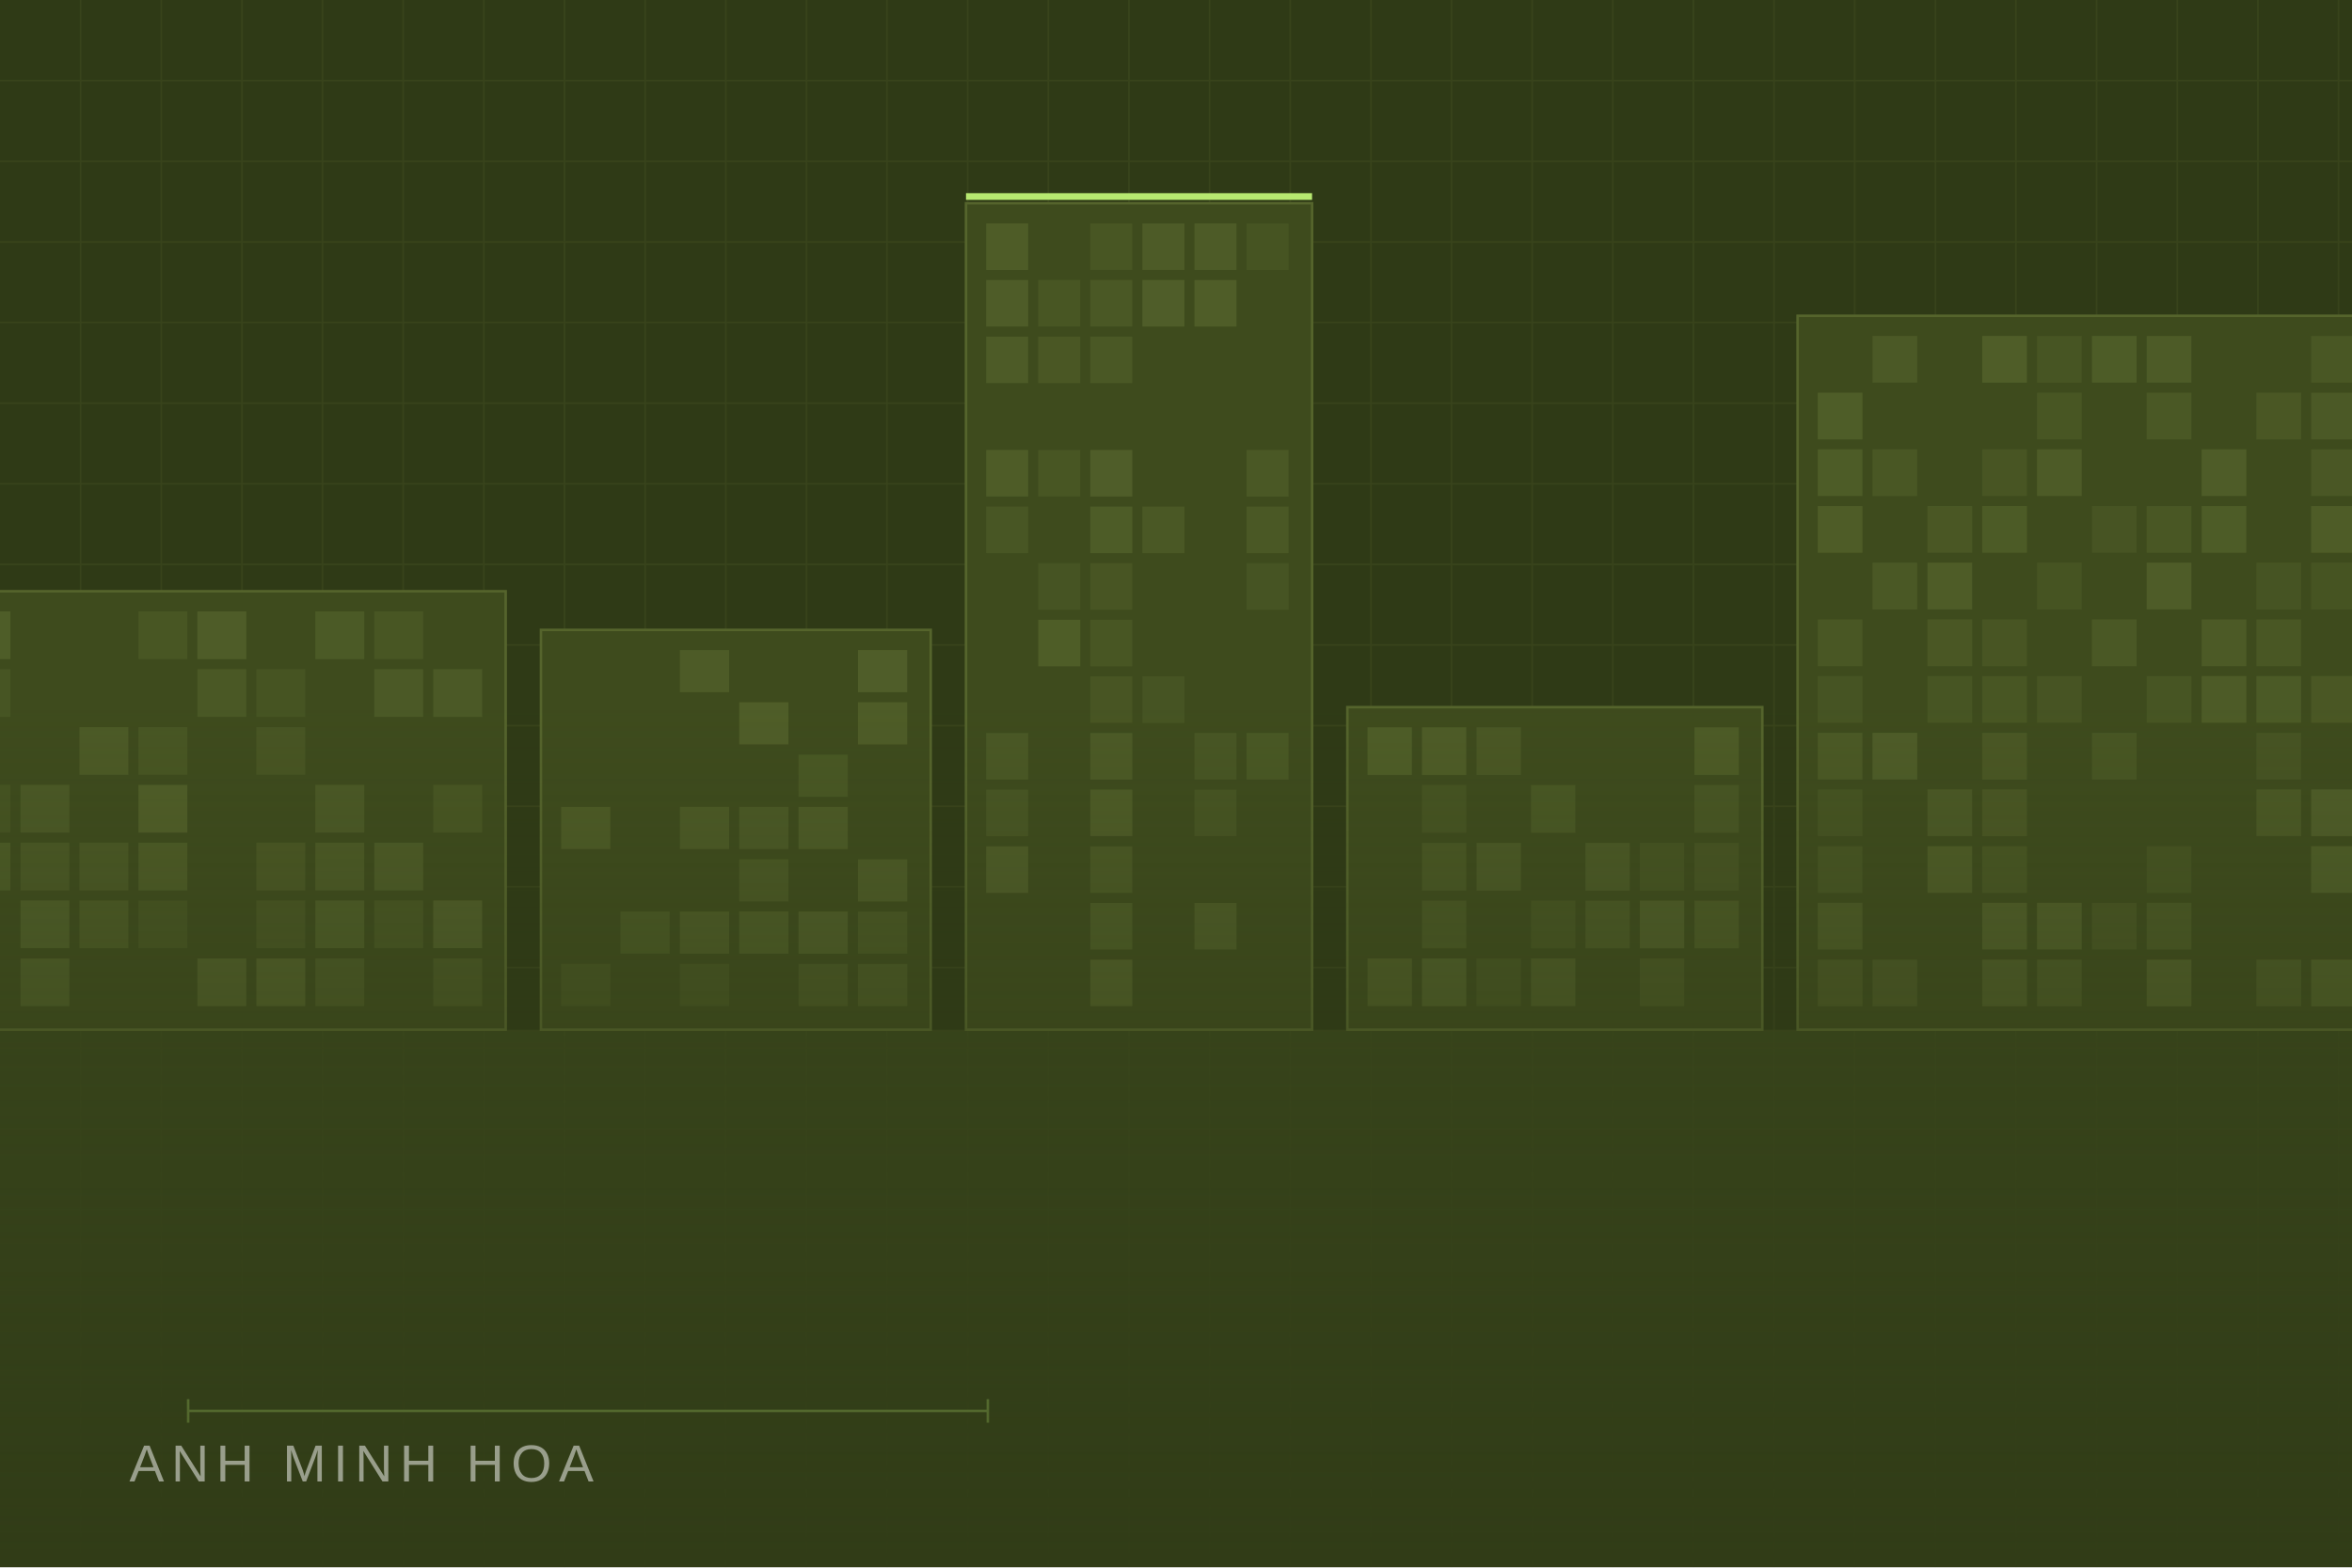
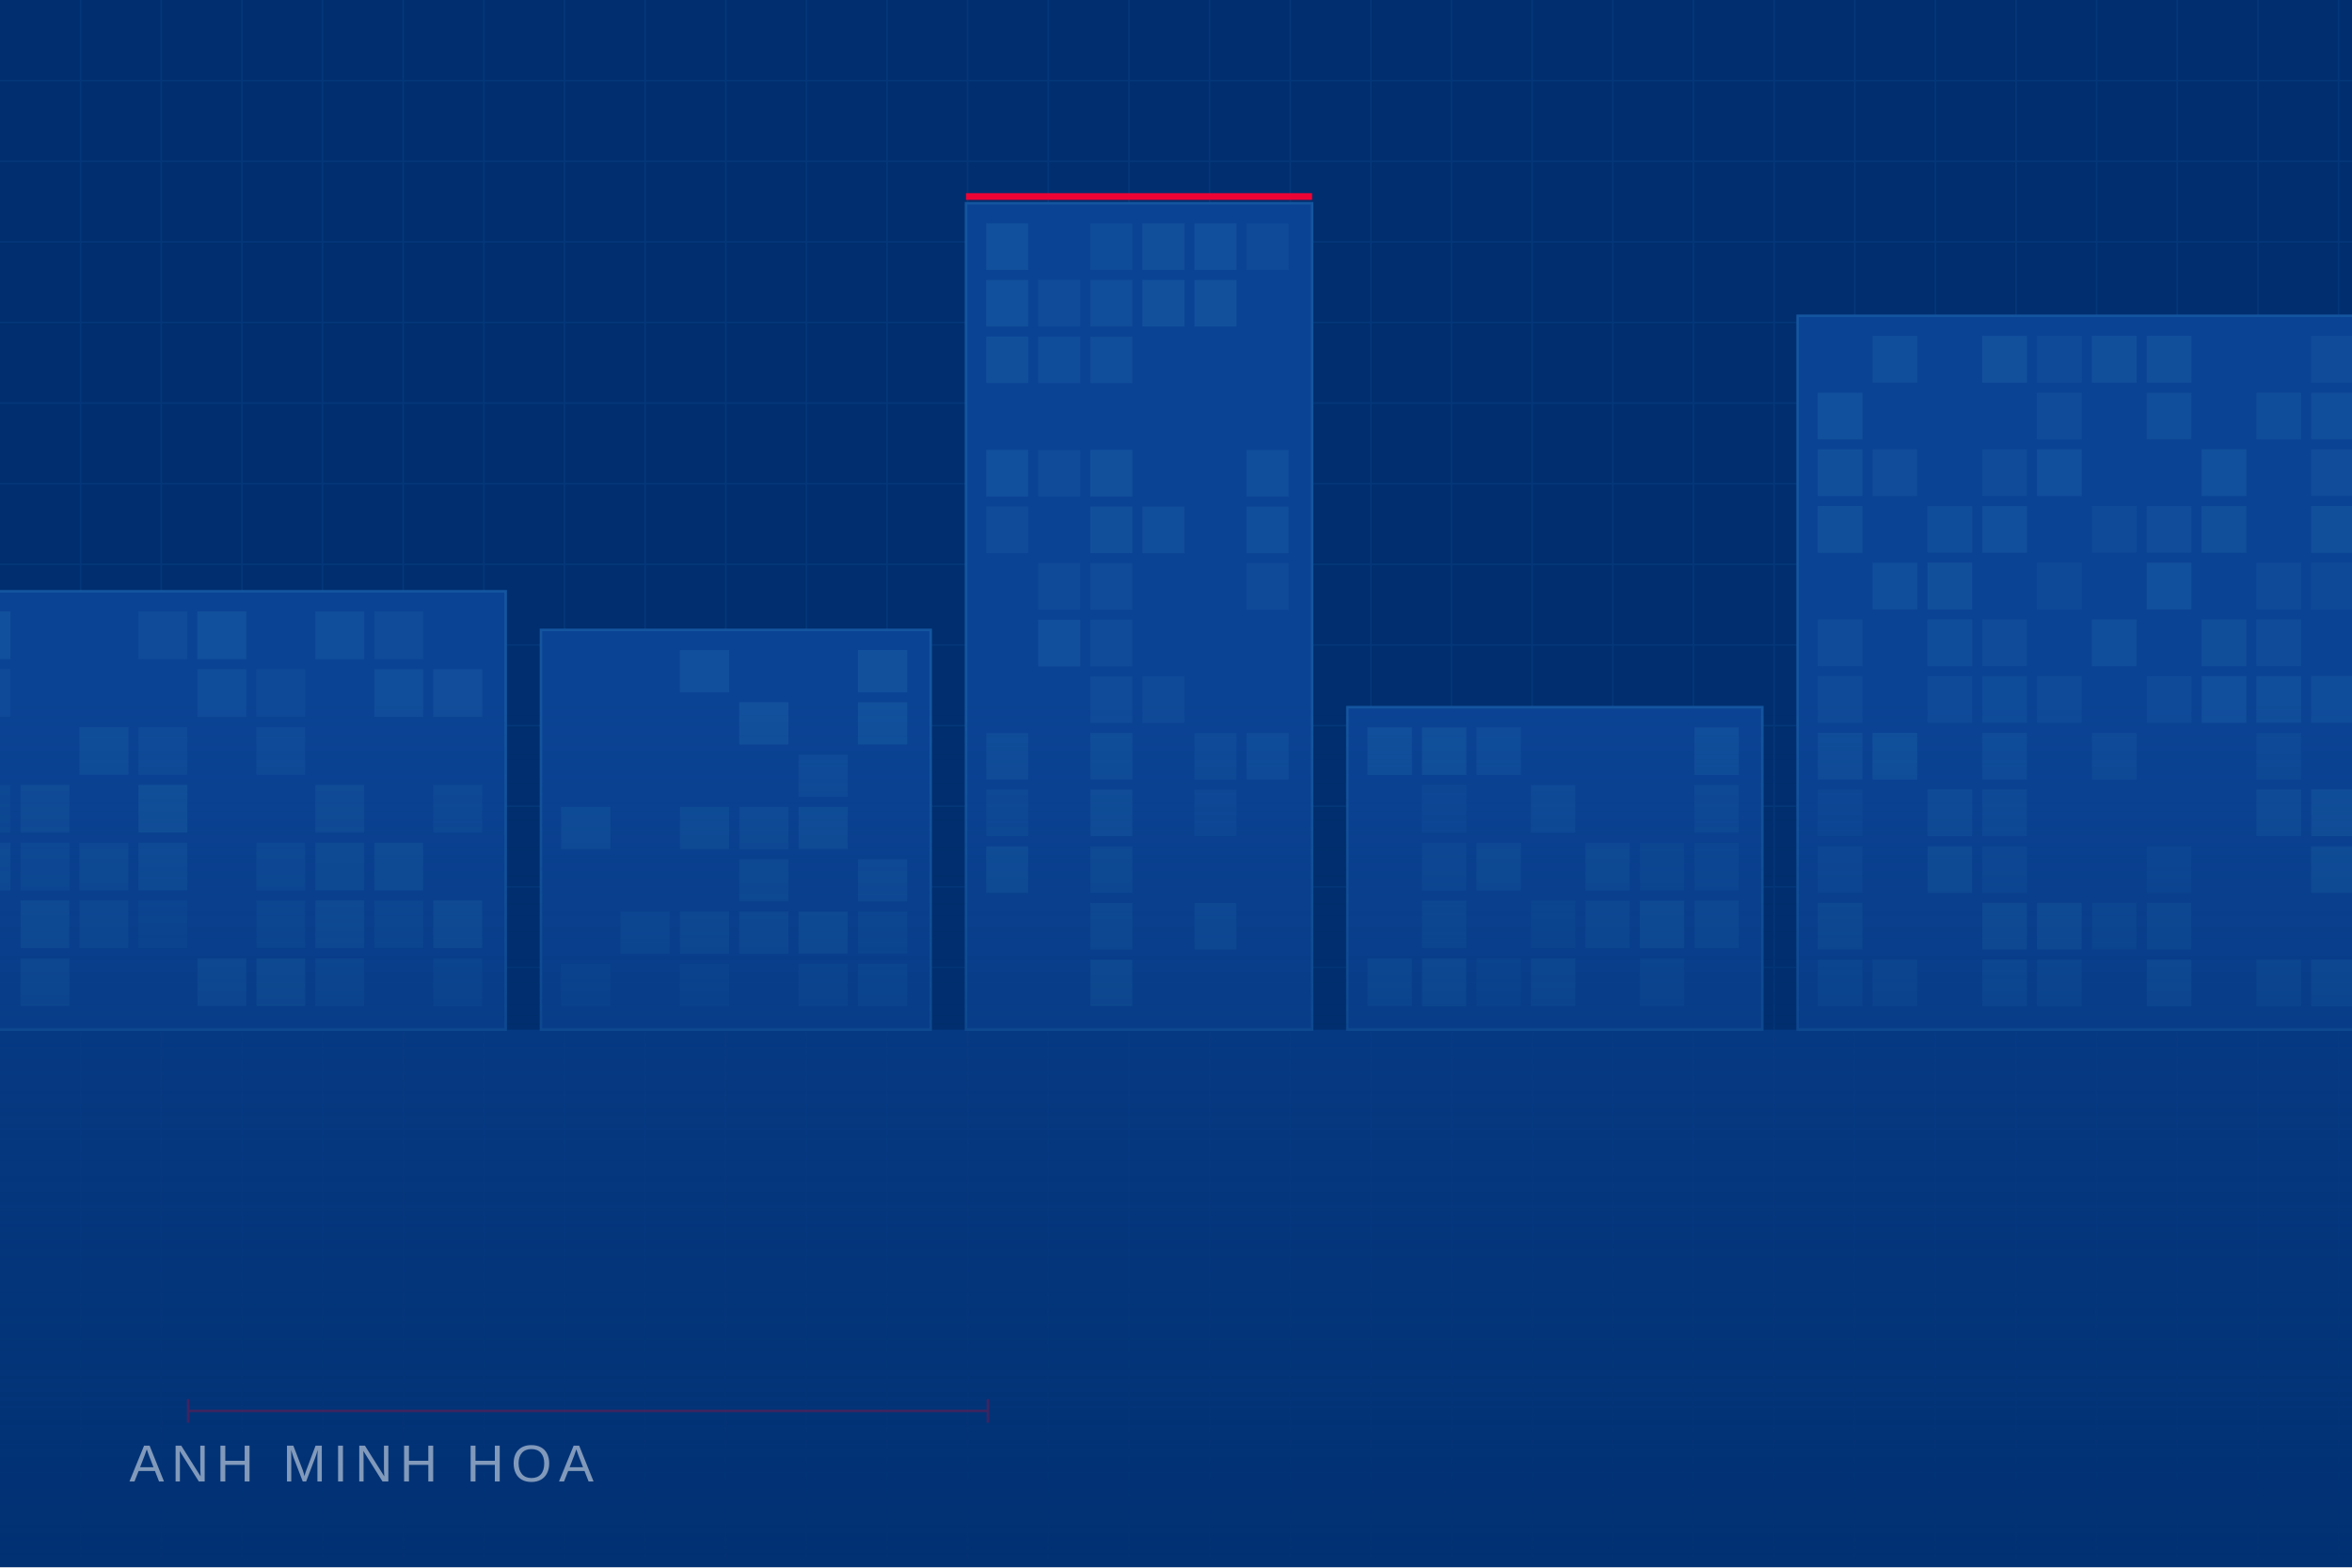
<svg xmlns="http://www.w3.org/2000/svg" viewBox="0 0 1400 933" width="1400" height="933" role="img" aria-label="Ảnh minh họa công trình">
-   <rect width="1400" height="933" fill="#2f3a16" />
-   <g stroke="#55642c" stroke-width="1" opacity="0.22">
+   <rect width="1400" height="933" fill="#002e6e" />
+   <g stroke="#14559f" stroke-width="1" opacity="0.22">
    <line x1="48" y1="0" x2="48" y2="933" />
    <line x1="96" y1="0" x2="96" y2="933" />
    <line x1="144" y1="0" x2="144" y2="933" />
    <line x1="192" y1="0" x2="192" y2="933" />
    <line x1="240" y1="0" x2="240" y2="933" />
    <line x1="288" y1="0" x2="288" y2="933" />
    <line x1="336" y1="0" x2="336" y2="933" />
    <line x1="384" y1="0" x2="384" y2="933" />
    <line x1="432" y1="0" x2="432" y2="933" />
    <line x1="480" y1="0" x2="480" y2="933" />
    <line x1="528" y1="0" x2="528" y2="933" />
    <line x1="576" y1="0" x2="576" y2="933" />
    <line x1="624" y1="0" x2="624" y2="933" />
    <line x1="672" y1="0" x2="672" y2="933" />
    <line x1="720" y1="0" x2="720" y2="933" />
    <line x1="768" y1="0" x2="768" y2="933" />
    <line x1="816" y1="0" x2="816" y2="933" />
    <line x1="864" y1="0" x2="864" y2="933" />
    <line x1="912" y1="0" x2="912" y2="933" />
    <line x1="960" y1="0" x2="960" y2="933" />
    <line x1="1008" y1="0" x2="1008" y2="933" />
    <line x1="1056" y1="0" x2="1056" y2="933" />
    <line x1="1104" y1="0" x2="1104" y2="933" />
    <line x1="1152" y1="0" x2="1152" y2="933" />
    <line x1="1200" y1="0" x2="1200" y2="933" />
    <line x1="1248" y1="0" x2="1248" y2="933" />
    <line x1="1296" y1="0" x2="1296" y2="933" />
    <line x1="1344" y1="0" x2="1344" y2="933" />
    <line x1="1392" y1="0" x2="1392" y2="933" />
    <line x1="0" y1="48" x2="1400" y2="48" />
    <line x1="0" y1="96" x2="1400" y2="96" />
    <line x1="0" y1="144" x2="1400" y2="144" />
    <line x1="0" y1="192" x2="1400" y2="192" />
    <line x1="0" y1="240" x2="1400" y2="240" />
    <line x1="0" y1="288" x2="1400" y2="288" />
    <line x1="0" y1="336" x2="1400" y2="336" />
    <line x1="0" y1="384" x2="1400" y2="384" />
    <line x1="0" y1="432" x2="1400" y2="432" />
    <line x1="0" y1="480" x2="1400" y2="480" />
    <line x1="0" y1="528" x2="1400" y2="528" />
    <line x1="0" y1="576" x2="1400" y2="576" />
    <line x1="0" y1="624" x2="1400" y2="624" />
    <line x1="0" y1="672" x2="1400" y2="672" />
    <line x1="0" y1="720" x2="1400" y2="720" />
    <line x1="0" y1="768" x2="1400" y2="768" />
    <line x1="0" y1="816" x2="1400" y2="816" />
    <line x1="0" y1="864" x2="1400" y2="864" />
    <line x1="0" y1="912" x2="1400" y2="912" />
  </g>
-   <rect x="0" y="613" width="1400" height="320" fill="#3e4b1d" opacity="0.75" />
-   <rect x="-70" y="352" width="371" height="261" fill="#3e4b1d" stroke="#55642c" stroke-width="1.5" />
-   <rect x="-58.0" y="398.4" width="29.1" height="28.4" fill="#55642c" opacity="0.61" />
-   <rect x="-58.0" y="432.9" width="29.1" height="28.4" fill="#55642c" opacity="0.74" />
-   <rect x="-58.0" y="501.7" width="29.1" height="28.4" fill="#55642c" opacity="0.61" />
-   <rect x="-58.0" y="536.1" width="29.1" height="28.4" fill="#55642c" opacity="0.51" />
-   <rect x="-58.0" y="570.6" width="29.1" height="28.4" fill="#55642c" opacity="0.64" />
-   <rect x="-22.9" y="364.0" width="29.1" height="28.4" fill="#55642c" opacity="0.72" />
-   <rect x="-22.9" y="398.4" width="29.1" height="28.4" fill="#55642c" opacity="0.39" />
-   <rect x="-22.9" y="467.3" width="29.1" height="28.4" fill="#55642c" opacity="0.35" />
-   <rect x="-22.9" y="501.7" width="29.1" height="28.4" fill="#55642c" opacity="0.64" />
-   <rect x="12.2" y="467.3" width="29.1" height="28.4" fill="#55642c" opacity="0.58" />
-   <rect x="12.2" y="501.7" width="29.1" height="28.4" fill="#55642c" opacity="0.52" />
-   <rect x="12.2" y="536.1" width="29.1" height="28.4" fill="#55642c" opacity="0.72" />
-   <rect x="12.2" y="570.6" width="29.1" height="28.4" fill="#55642c" opacity="0.66" />
-   <rect x="47.3" y="432.9" width="29.1" height="28.4" fill="#55642c" opacity="0.61" />
-   <rect x="47.3" y="501.7" width="29.1" height="28.4" fill="#55642c" opacity="0.54" />
-   <rect x="47.3" y="536.1" width="29.1" height="28.4" fill="#55642c" opacity="0.55" />
-   <rect x="82.4" y="364.0" width="29.1" height="28.4" fill="#55642c" opacity="0.43" />
-   <rect x="82.4" y="432.9" width="29.1" height="28.4" fill="#55642c" opacity="0.44" />
-   <rect x="82.4" y="467.3" width="29.1" height="28.4" fill="#55642c" opacity="0.75" />
-   <rect x="82.4" y="501.7" width="29.1" height="28.4" fill="#55642c" opacity="0.62" />
-   <rect x="82.4" y="536.1" width="29.1" height="28.4" fill="#55642c" opacity="0.37" />
-   <rect x="117.5" y="364.0" width="29.1" height="28.4" fill="#55642c" opacity="0.70" />
-   <rect x="117.5" y="398.4" width="29.1" height="28.4" fill="#55642c" opacity="0.52" />
-   <rect x="117.5" y="570.6" width="29.1" height="28.4" fill="#55642c" opacity="0.73" />
-   <rect x="152.6" y="398.4" width="29.1" height="28.4" fill="#55642c" opacity="0.37" />
-   <rect x="152.6" y="432.9" width="29.1" height="28.4" fill="#55642c" opacity="0.41" />
-   <rect x="152.6" y="501.7" width="29.1" height="28.4" fill="#55642c" opacity="0.50" />
-   <rect x="152.6" y="536.1" width="29.1" height="28.4" fill="#55642c" opacity="0.41" />
-   <rect x="152.6" y="570.6" width="29.1" height="28.4" fill="#55642c" opacity="0.75" />
-   <rect x="187.7" y="364.0" width="29.1" height="28.4" fill="#55642c" opacity="0.59" />
-   <rect x="187.7" y="467.3" width="29.1" height="28.4" fill="#55642c" opacity="0.58" />
-   <rect x="187.7" y="501.7" width="29.1" height="28.4" fill="#55642c" opacity="0.61" />
-   <rect x="187.7" y="536.1" width="29.1" height="28.4" fill="#55642c" opacity="0.66" />
-   <rect x="187.7" y="570.6" width="29.1" height="28.4" fill="#55642c" opacity="0.53" />
-   <rect x="222.8" y="364.0" width="29.1" height="28.4" fill="#55642c" opacity="0.43" />
-   <rect x="222.8" y="398.4" width="29.1" height="28.4" fill="#55642c" opacity="0.56" />
-   <rect x="222.8" y="501.7" width="29.1" height="28.4" fill="#55642c" opacity="0.63" />
-   <rect x="222.8" y="536.1" width="29.1" height="28.4" fill="#55642c" opacity="0.44" />
-   <rect x="257.9" y="398.4" width="29.1" height="28.4" fill="#55642c" opacity="0.58" />
-   <rect x="257.9" y="467.3" width="29.1" height="28.4" fill="#55642c" opacity="0.43" />
-   <rect x="257.9" y="536.1" width="29.1" height="28.4" fill="#55642c" opacity="0.74" />
-   <rect x="257.9" y="570.6" width="29.1" height="28.4" fill="#55642c" opacity="0.47" />
-   <rect x="322" y="375" width="232" height="238" fill="#3e4b1d" stroke="#55642c" stroke-width="1.5" />
-   <rect x="334.0" y="480.4" width="29.3" height="25.1" fill="#55642c" opacity="0.62" />
-   <rect x="334.0" y="573.9" width="29.3" height="25.1" fill="#55642c" opacity="0.37" />
-   <rect x="369.3" y="542.7" width="29.3" height="25.1" fill="#55642c" opacity="0.51" />
-   <rect x="404.7" y="387.0" width="29.3" height="25.1" fill="#55642c" opacity="0.65" />
-   <rect x="404.7" y="480.4" width="29.3" height="25.1" fill="#55642c" opacity="0.60" />
-   <rect x="404.7" y="542.7" width="29.3" height="25.1" fill="#55642c" opacity="0.61" />
-   <rect x="404.7" y="573.9" width="29.3" height="25.1" fill="#55642c" opacity="0.37" />
-   <rect x="440.0" y="418.1" width="29.3" height="25.1" fill="#55642c" opacity="0.73" />
-   <rect x="440.0" y="480.4" width="29.3" height="25.1" fill="#55642c" opacity="0.56" />
-   <rect x="440.0" y="511.6" width="29.3" height="25.1" fill="#55642c" opacity="0.53" />
-   <rect x="440.0" y="542.7" width="29.3" height="25.1" fill="#55642c" opacity="0.64" />
-   <rect x="475.3" y="449.3" width="29.3" height="25.1" fill="#55642c" opacity="0.51" />
-   <rect x="475.3" y="480.4" width="29.3" height="25.1" fill="#55642c" opacity="0.63" />
-   <rect x="475.3" y="542.7" width="29.3" height="25.1" fill="#55642c" opacity="0.70" />
-   <rect x="475.3" y="573.9" width="29.3" height="25.1" fill="#55642c" opacity="0.46" />
-   <rect x="510.7" y="387.0" width="29.3" height="25.1" fill="#55642c" opacity="0.74" />
-   <rect x="510.7" y="418.1" width="29.3" height="25.1" fill="#55642c" opacity="0.69" />
-   <rect x="510.7" y="511.6" width="29.3" height="25.1" fill="#55642c" opacity="0.65" />
-   <rect x="510.7" y="542.7" width="29.3" height="25.1" fill="#55642c" opacity="0.46" />
-   <rect x="510.7" y="573.9" width="29.3" height="25.1" fill="#55642c" opacity="0.52" />
-   <rect x="575" y="121" width="206" height="492" fill="#3e4b1d" stroke="#55642c" stroke-width="1.5" />
-   <rect x="587.0" y="133.0" width="25.0" height="27.7" fill="#55642c" opacity="0.69" />
-   <rect x="587.0" y="166.7" width="25.0" height="27.7" fill="#55642c" opacity="0.70" />
-   <rect x="587.0" y="200.4" width="25.0" height="27.7" fill="#55642c" opacity="0.63" />
-   <rect x="587.0" y="267.9" width="25.0" height="27.7" fill="#55642c" opacity="0.69" />
-   <rect x="587.0" y="301.6" width="25.0" height="27.7" fill="#55642c" opacity="0.45" />
-   <rect x="587.0" y="436.4" width="25.0" height="27.7" fill="#55642c" opacity="0.53" />
-   <rect x="587.0" y="470.1" width="25.0" height="27.7" fill="#55642c" opacity="0.45" />
-   <rect x="587.0" y="503.9" width="25.0" height="27.7" fill="#55642c" opacity="0.70" />
-   <rect x="618.0" y="166.7" width="25.0" height="27.7" fill="#55642c" opacity="0.43" />
-   <rect x="618.0" y="200.4" width="25.0" height="27.7" fill="#55642c" opacity="0.50" />
-   <rect x="618.0" y="267.9" width="25.0" height="27.7" fill="#55642c" opacity="0.43" />
-   <rect x="618.0" y="335.3" width="25.0" height="27.7" fill="#55642c" opacity="0.38" />
-   <rect x="618.0" y="369.0" width="25.0" height="27.7" fill="#55642c" opacity="0.71" />
-   <rect x="649.0" y="133.0" width="25.0" height="27.7" fill="#55642c" opacity="0.42" />
-   <rect x="649.0" y="166.7" width="25.0" height="27.7" fill="#55642c" opacity="0.53" />
-   <rect x="649.0" y="200.4" width="25.0" height="27.7" fill="#55642c" opacity="0.53" />
-   <rect x="649.0" y="267.9" width="25.0" height="27.7" fill="#55642c" opacity="0.74" />
-   <rect x="649.0" y="301.6" width="25.0" height="27.7" fill="#55642c" opacity="0.66" />
-   <rect x="649.0" y="335.3" width="25.0" height="27.7" fill="#55642c" opacity="0.41" />
-   <rect x="649.0" y="369.0" width="25.0" height="27.7" fill="#55642c" opacity="0.43" />
-   <rect x="649.0" y="402.7" width="25.0" height="27.7" fill="#55642c" opacity="0.41" />
-   <rect x="649.0" y="436.4" width="25.0" height="27.7" fill="#55642c" opacity="0.61" />
-   <rect x="649.0" y="470.1" width="25.0" height="27.7" fill="#55642c" opacity="0.68" />
-   <rect x="649.0" y="503.9" width="25.0" height="27.7" fill="#55642c" opacity="0.55" />
-   <rect x="649.0" y="537.6" width="25.0" height="27.7" fill="#55642c" opacity="0.64" />
-   <rect x="649.0" y="571.3" width="25.0" height="27.7" fill="#55642c" opacity="0.75" />
-   <rect x="680.0" y="133.0" width="25.0" height="27.7" fill="#55642c" opacity="0.63" />
-   <rect x="680.0" y="166.7" width="25.0" height="27.7" fill="#55642c" opacity="0.74" />
-   <rect x="680.0" y="301.6" width="25.0" height="27.7" fill="#55642c" opacity="0.54" />
-   <rect x="680.0" y="402.7" width="25.0" height="27.7" fill="#55642c" opacity="0.38" />
-   <rect x="711.0" y="133.0" width="25.0" height="27.7" fill="#55642c" opacity="0.65" />
-   <rect x="711.0" y="166.7" width="25.0" height="27.7" fill="#55642c" opacity="0.73" />
-   <rect x="711.0" y="436.4" width="25.0" height="27.7" fill="#55642c" opacity="0.45" />
-   <rect x="711.0" y="470.1" width="25.0" height="27.7" fill="#55642c" opacity="0.39" />
-   <rect x="711.0" y="537.6" width="25.0" height="27.7" fill="#55642c" opacity="0.65" />
-   <rect x="742.0" y="133.0" width="25.0" height="27.7" fill="#55642c" opacity="0.35" />
-   <rect x="742.0" y="267.9" width="25.0" height="27.7" fill="#55642c" opacity="0.53" />
-   <rect x="742.0" y="301.6" width="25.0" height="27.7" fill="#55642c" opacity="0.54" />
-   <rect x="742.0" y="335.3" width="25.0" height="27.7" fill="#55642c" opacity="0.38" />
-   <rect x="742.0" y="436.4" width="25.0" height="27.7" fill="#55642c" opacity="0.51" />
-   <rect x="575" y="115" width="206" height="4" fill="#b7e870" />
-   <rect x="802" y="421" width="247" height="192" fill="#3e4b1d" stroke="#55642c" stroke-width="1.5" />
-   <rect x="814.0" y="433.0" width="26.4" height="28.4" fill="#55642c" opacity="0.71" />
-   <rect x="814.0" y="570.6" width="26.4" height="28.4" fill="#55642c" opacity="0.62" />
-   <rect x="846.4" y="433.0" width="26.4" height="28.4" fill="#55642c" opacity="0.69" />
-   <rect x="846.4" y="467.4" width="26.4" height="28.4" fill="#55642c" opacity="0.37" />
-   <rect x="846.4" y="501.8" width="26.4" height="28.4" fill="#55642c" opacity="0.46" />
-   <rect x="846.4" y="536.2" width="26.4" height="28.4" fill="#55642c" opacity="0.48" />
-   <rect x="846.4" y="570.6" width="26.4" height="28.4" fill="#55642c" opacity="0.72" />
-   <rect x="878.9" y="433.0" width="26.4" height="28.4" fill="#55642c" opacity="0.50" />
-   <rect x="878.9" y="501.8" width="26.4" height="28.4" fill="#55642c" opacity="0.56" />
-   <rect x="878.9" y="570.6" width="26.4" height="28.4" fill="#55642c" opacity="0.37" />
-   <rect x="911.3" y="467.4" width="26.4" height="28.4" fill="#55642c" opacity="0.51" />
-   <rect x="911.3" y="536.2" width="26.4" height="28.4" fill="#55642c" opacity="0.35" />
-   <rect x="911.3" y="570.6" width="26.4" height="28.4" fill="#55642c" opacity="0.61" />
-   <rect x="943.7" y="501.8" width="26.4" height="28.4" fill="#55642c" opacity="0.56" />
-   <rect x="943.7" y="536.2" width="26.4" height="28.4" fill="#55642c" opacity="0.53" />
-   <rect x="976.1" y="501.8" width="26.4" height="28.4" fill="#55642c" opacity="0.35" />
-   <rect x="976.1" y="536.2" width="26.4" height="28.4" fill="#55642c" opacity="0.70" />
-   <rect x="976.1" y="570.6" width="26.4" height="28.4" fill="#55642c" opacity="0.44" />
-   <rect x="1008.6" y="433.0" width="26.4" height="28.4" fill="#55642c" opacity="0.62" />
-   <rect x="1008.6" y="467.4" width="26.4" height="28.4" fill="#55642c" opacity="0.45" />
-   <rect x="1008.6" y="501.8" width="26.4" height="28.4" fill="#55642c" opacity="0.36" />
-   <rect x="1008.6" y="536.2" width="26.4" height="28.4" fill="#55642c" opacity="0.55" />
-   <rect x="1070" y="188" width="379" height="425" fill="#3e4b1d" stroke="#55642c" stroke-width="1.5" />
-   <rect x="1082.0" y="233.8" width="26.6" height="27.8" fill="#55642c" opacity="0.72" />
-   <rect x="1082.0" y="267.5" width="26.6" height="27.8" fill="#55642c" opacity="0.66" />
-   <rect x="1082.0" y="301.3" width="26.6" height="27.8" fill="#55642c" opacity="0.68" />
-   <rect x="1082.0" y="368.8" width="26.6" height="27.8" fill="#55642c" opacity="0.46" />
-   <rect x="1082.0" y="402.5" width="26.6" height="27.8" fill="#55642c" opacity="0.38" />
-   <rect x="1082.0" y="436.3" width="26.6" height="27.8" fill="#55642c" opacity="0.55" />
-   <rect x="1082.0" y="470.0" width="26.6" height="27.8" fill="#55642c" opacity="0.37" />
-   <rect x="1082.0" y="503.8" width="26.6" height="27.8" fill="#55642c" opacity="0.39" />
-   <rect x="1082.0" y="537.5" width="26.6" height="27.8" fill="#55642c" opacity="0.61" />
-   <rect x="1082.0" y="571.3" width="26.6" height="27.8" fill="#55642c" opacity="0.50" />
-   <rect x="1114.6" y="200.0" width="26.6" height="27.8" fill="#55642c" opacity="0.57" />
-   <rect x="1114.6" y="267.5" width="26.6" height="27.8" fill="#55642c" opacity="0.48" />
-   <rect x="1114.6" y="335.0" width="26.6" height="27.8" fill="#55642c" opacity="0.53" />
-   <rect x="1114.6" y="436.3" width="26.6" height="27.8" fill="#55642c" opacity="0.70" />
-   <rect x="1114.6" y="571.3" width="26.6" height="27.8" fill="#55642c" opacity="0.49" />
-   <rect x="1147.3" y="301.3" width="26.6" height="27.8" fill="#55642c" opacity="0.50" />
-   <rect x="1147.3" y="335.0" width="26.6" height="27.8" fill="#55642c" opacity="0.68" />
-   <rect x="1147.3" y="368.8" width="26.6" height="27.8" fill="#55642c" opacity="0.50" />
-   <rect x="1147.3" y="402.5" width="26.6" height="27.8" fill="#55642c" opacity="0.39" />
-   <rect x="1147.3" y="470.0" width="26.6" height="27.8" fill="#55642c" opacity="0.57" />
-   <rect x="1147.3" y="503.8" width="26.6" height="27.8" fill="#55642c" opacity="0.68" />
-   <rect x="1179.9" y="200.0" width="26.6" height="27.8" fill="#55642c" opacity="0.73" />
-   <rect x="1179.9" y="267.5" width="26.6" height="27.8" fill="#55642c" opacity="0.41" />
-   <rect x="1179.9" y="301.3" width="26.6" height="27.8" fill="#55642c" opacity="0.64" />
-   <rect x="1179.9" y="368.8" width="26.6" height="27.8" fill="#55642c" opacity="0.41" />
-   <rect x="1179.9" y="402.5" width="26.6" height="27.8" fill="#55642c" opacity="0.42" />
-   <rect x="1179.9" y="436.3" width="26.6" height="27.8" fill="#55642c" opacity="0.50" />
-   <rect x="1179.9" y="470.0" width="26.6" height="27.8" fill="#55642c" opacity="0.50" />
-   <rect x="1179.9" y="503.8" width="26.6" height="27.8" fill="#55642c" opacity="0.44" />
-   <rect x="1179.9" y="537.5" width="26.6" height="27.8" fill="#55642c" opacity="0.73" />
-   <rect x="1179.9" y="571.3" width="26.6" height="27.8" fill="#55642c" opacity="0.65" />
-   <rect x="1212.5" y="200.0" width="26.6" height="27.8" fill="#55642c" opacity="0.40" />
-   <rect x="1212.5" y="233.8" width="26.6" height="27.8" fill="#55642c" opacity="0.44" />
-   <rect x="1212.5" y="267.5" width="26.6" height="27.8" fill="#55642c" opacity="0.65" />
-   <rect x="1212.5" y="335.0" width="26.6" height="27.8" fill="#55642c" opacity="0.37" />
-   <rect x="1212.5" y="402.5" width="26.6" height="27.8" fill="#55642c" opacity="0.36" />
-   <rect x="1212.5" y="537.5" width="26.6" height="27.8" fill="#55642c" opacity="0.73" />
-   <rect x="1212.5" y="571.3" width="26.6" height="27.8" fill="#55642c" opacity="0.54" />
-   <rect x="1245.2" y="200.0" width="26.6" height="27.8" fill="#55642c" opacity="0.66" />
-   <rect x="1245.2" y="301.3" width="26.6" height="27.8" fill="#55642c" opacity="0.36" />
-   <rect x="1245.2" y="368.8" width="26.6" height="27.8" fill="#55642c" opacity="0.53" />
-   <rect x="1245.2" y="436.3" width="26.6" height="27.8" fill="#55642c" opacity="0.44" />
-   <rect x="1245.2" y="537.5" width="26.6" height="27.8" fill="#55642c" opacity="0.41" />
-   <rect x="1277.8" y="200.0" width="26.6" height="27.8" fill="#55642c" opacity="0.63" />
-   <rect x="1277.8" y="233.8" width="26.6" height="27.8" fill="#55642c" opacity="0.54" />
-   <rect x="1277.8" y="301.3" width="26.6" height="27.8" fill="#55642c" opacity="0.48" />
-   <rect x="1277.8" y="335.0" width="26.6" height="27.8" fill="#55642c" opacity="0.70" />
-   <rect x="1277.8" y="402.5" width="26.6" height="27.8" fill="#55642c" opacity="0.40" />
-   <rect x="1277.8" y="503.8" width="26.6" height="27.8" fill="#55642c" opacity="0.37" />
-   <rect x="1277.8" y="537.5" width="26.6" height="27.8" fill="#55642c" opacity="0.54" />
-   <rect x="1277.8" y="571.3" width="26.6" height="27.8" fill="#55642c" opacity="0.73" />
-   <rect x="1310.5" y="267.5" width="26.6" height="27.8" fill="#55642c" opacity="0.70" />
-   <rect x="1310.5" y="301.3" width="26.6" height="27.8" fill="#55642c" opacity="0.66" />
-   <rect x="1310.5" y="368.8" width="26.6" height="27.8" fill="#55642c" opacity="0.61" />
-   <rect x="1310.5" y="402.5" width="26.6" height="27.8" fill="#55642c" opacity="0.65" />
-   <rect x="1343.1" y="233.8" width="26.6" height="27.8" fill="#55642c" opacity="0.50" />
-   <rect x="1343.1" y="335.0" width="26.6" height="27.8" fill="#55642c" opacity="0.38" />
-   <rect x="1343.1" y="368.8" width="26.6" height="27.8" fill="#55642c" opacity="0.46" />
-   <rect x="1343.1" y="402.5" width="26.6" height="27.8" fill="#55642c" opacity="0.59" />
-   <rect x="1343.1" y="436.3" width="26.6" height="27.8" fill="#55642c" opacity="0.36" />
-   <rect x="1343.1" y="470.0" width="26.6" height="27.8" fill="#55642c" opacity="0.55" />
-   <rect x="1343.1" y="571.3" width="26.6" height="27.8" fill="#55642c" opacity="0.54" />
-   <rect x="1375.7" y="200.0" width="26.6" height="27.8" fill="#55642c" opacity="0.47" />
-   <rect x="1375.7" y="233.8" width="26.6" height="27.8" fill="#55642c" opacity="0.56" />
-   <rect x="1375.7" y="267.5" width="26.6" height="27.8" fill="#55642c" opacity="0.49" />
-   <rect x="1375.7" y="301.3" width="26.6" height="27.8" fill="#55642c" opacity="0.68" />
-   <rect x="1375.7" y="335.0" width="26.6" height="27.8" fill="#55642c" opacity="0.37" />
-   <rect x="1375.7" y="402.5" width="26.6" height="27.8" fill="#55642c" opacity="0.50" />
-   <rect x="1375.7" y="470.0" width="26.6" height="27.8" fill="#55642c" opacity="0.74" />
-   <rect x="1375.7" y="503.8" width="26.6" height="27.8" fill="#55642c" opacity="0.72" />
-   <rect x="1375.7" y="571.3" width="26.6" height="27.8" fill="#55642c" opacity="0.71" />
-   <rect x="1408.4" y="200.0" width="26.6" height="27.8" fill="#55642c" opacity="0.43" />
-   <rect x="1408.4" y="233.8" width="26.6" height="27.8" fill="#55642c" opacity="0.51" />
-   <rect x="1408.4" y="267.5" width="26.6" height="27.8" fill="#55642c" opacity="0.43" />
-   <rect x="1408.4" y="335.0" width="26.6" height="27.8" fill="#55642c" opacity="0.61" />
-   <rect x="1408.4" y="368.8" width="26.6" height="27.8" fill="#55642c" opacity="0.68" />
-   <rect x="1408.4" y="470.0" width="26.6" height="27.8" fill="#55642c" opacity="0.49" />
-   <rect x="1408.4" y="537.5" width="26.6" height="27.8" fill="#55642c" opacity="0.67" />
-   <rect x="1408.4" y="571.3" width="26.6" height="27.8" fill="#55642c" opacity="0.66" />
-   <g stroke="#b7e870" stroke-width="1.5" opacity="0.85">
+   <rect x="0" y="613" width="1400" height="320" fill="#0b4394" opacity="0.75" />
+   <rect x="-70" y="352" width="371" height="261" fill="#0b4394" stroke="#14559f" stroke-width="1.5" />
+   <rect x="-58.0" y="398.4" width="29.1" height="28.4" fill="#14559f" opacity="0.61" />
+   <rect x="-58.0" y="432.9" width="29.1" height="28.4" fill="#14559f" opacity="0.74" />
+   <rect x="-58.0" y="501.7" width="29.1" height="28.4" fill="#14559f" opacity="0.61" />
+   <rect x="-58.0" y="536.1" width="29.1" height="28.4" fill="#14559f" opacity="0.51" />
+   <rect x="-58.0" y="570.6" width="29.1" height="28.4" fill="#14559f" opacity="0.64" />
+   <rect x="-22.9" y="364.0" width="29.1" height="28.4" fill="#14559f" opacity="0.72" />
+   <rect x="-22.9" y="398.4" width="29.1" height="28.4" fill="#14559f" opacity="0.39" />
+   <rect x="-22.9" y="467.3" width="29.1" height="28.4" fill="#14559f" opacity="0.35" />
+   <rect x="-22.9" y="501.7" width="29.1" height="28.4" fill="#14559f" opacity="0.64" />
+   <rect x="12.2" y="467.3" width="29.1" height="28.4" fill="#14559f" opacity="0.58" />
+   <rect x="12.2" y="501.7" width="29.1" height="28.4" fill="#14559f" opacity="0.52" />
+   <rect x="12.2" y="536.1" width="29.1" height="28.4" fill="#14559f" opacity="0.72" />
+   <rect x="12.2" y="570.6" width="29.1" height="28.4" fill="#14559f" opacity="0.66" />
+   <rect x="47.3" y="432.9" width="29.1" height="28.4" fill="#14559f" opacity="0.61" />
+   <rect x="47.3" y="501.7" width="29.1" height="28.4" fill="#14559f" opacity="0.54" />
+   <rect x="47.3" y="536.1" width="29.1" height="28.4" fill="#14559f" opacity="0.55" />
+   <rect x="82.4" y="364.0" width="29.1" height="28.4" fill="#14559f" opacity="0.43" />
+   <rect x="82.4" y="432.9" width="29.1" height="28.4" fill="#14559f" opacity="0.44" />
+   <rect x="82.4" y="467.3" width="29.1" height="28.4" fill="#14559f" opacity="0.75" />
+   <rect x="82.4" y="501.7" width="29.1" height="28.4" fill="#14559f" opacity="0.62" />
+   <rect x="82.4" y="536.1" width="29.1" height="28.4" fill="#14559f" opacity="0.37" />
+   <rect x="117.5" y="364.0" width="29.1" height="28.4" fill="#14559f" opacity="0.70" />
+   <rect x="117.5" y="398.4" width="29.1" height="28.4" fill="#14559f" opacity="0.52" />
+   <rect x="117.5" y="570.6" width="29.1" height="28.4" fill="#14559f" opacity="0.73" />
+   <rect x="152.6" y="398.4" width="29.1" height="28.4" fill="#14559f" opacity="0.37" />
+   <rect x="152.6" y="432.9" width="29.1" height="28.4" fill="#14559f" opacity="0.41" />
+   <rect x="152.6" y="501.7" width="29.1" height="28.4" fill="#14559f" opacity="0.50" />
+   <rect x="152.6" y="536.1" width="29.1" height="28.4" fill="#14559f" opacity="0.41" />
+   <rect x="152.6" y="570.6" width="29.1" height="28.4" fill="#14559f" opacity="0.75" />
+   <rect x="187.7" y="364.0" width="29.1" height="28.4" fill="#14559f" opacity="0.59" />
+   <rect x="187.7" y="467.3" width="29.1" height="28.4" fill="#14559f" opacity="0.58" />
+   <rect x="187.7" y="501.7" width="29.1" height="28.4" fill="#14559f" opacity="0.61" />
+   <rect x="187.7" y="536.1" width="29.1" height="28.4" fill="#14559f" opacity="0.66" />
+   <rect x="187.7" y="570.6" width="29.1" height="28.4" fill="#14559f" opacity="0.53" />
+   <rect x="222.8" y="364.0" width="29.1" height="28.4" fill="#14559f" opacity="0.43" />
+   <rect x="222.8" y="398.4" width="29.1" height="28.4" fill="#14559f" opacity="0.56" />
+   <rect x="222.8" y="501.7" width="29.1" height="28.4" fill="#14559f" opacity="0.63" />
+   <rect x="222.8" y="536.1" width="29.1" height="28.4" fill="#14559f" opacity="0.44" />
+   <rect x="257.9" y="398.4" width="29.1" height="28.4" fill="#14559f" opacity="0.58" />
+   <rect x="257.9" y="467.3" width="29.1" height="28.4" fill="#14559f" opacity="0.43" />
+   <rect x="257.9" y="536.1" width="29.1" height="28.4" fill="#14559f" opacity="0.74" />
+   <rect x="257.9" y="570.6" width="29.1" height="28.4" fill="#14559f" opacity="0.47" />
+   <rect x="322" y="375" width="232" height="238" fill="#0b4394" stroke="#14559f" stroke-width="1.5" />
+   <rect x="334.0" y="480.4" width="29.3" height="25.1" fill="#14559f" opacity="0.62" />
+   <rect x="334.0" y="573.9" width="29.3" height="25.1" fill="#14559f" opacity="0.37" />
+   <rect x="369.3" y="542.7" width="29.3" height="25.1" fill="#14559f" opacity="0.51" />
+   <rect x="404.7" y="387.0" width="29.3" height="25.1" fill="#14559f" opacity="0.65" />
+   <rect x="404.7" y="480.4" width="29.3" height="25.1" fill="#14559f" opacity="0.60" />
+   <rect x="404.7" y="542.7" width="29.3" height="25.1" fill="#14559f" opacity="0.61" />
+   <rect x="404.7" y="573.9" width="29.3" height="25.1" fill="#14559f" opacity="0.37" />
+   <rect x="440.0" y="418.1" width="29.3" height="25.1" fill="#14559f" opacity="0.73" />
+   <rect x="440.0" y="480.4" width="29.3" height="25.1" fill="#14559f" opacity="0.56" />
+   <rect x="440.0" y="511.6" width="29.3" height="25.1" fill="#14559f" opacity="0.53" />
+   <rect x="440.0" y="542.7" width="29.3" height="25.1" fill="#14559f" opacity="0.64" />
+   <rect x="475.3" y="449.3" width="29.3" height="25.1" fill="#14559f" opacity="0.51" />
+   <rect x="475.3" y="480.4" width="29.3" height="25.1" fill="#14559f" opacity="0.63" />
+   <rect x="475.3" y="542.7" width="29.3" height="25.1" fill="#14559f" opacity="0.70" />
+   <rect x="475.3" y="573.9" width="29.3" height="25.1" fill="#14559f" opacity="0.46" />
+   <rect x="510.7" y="387.0" width="29.3" height="25.1" fill="#14559f" opacity="0.74" />
+   <rect x="510.7" y="418.1" width="29.3" height="25.1" fill="#14559f" opacity="0.69" />
+   <rect x="510.7" y="511.6" width="29.3" height="25.1" fill="#14559f" opacity="0.65" />
+   <rect x="510.7" y="542.7" width="29.3" height="25.1" fill="#14559f" opacity="0.46" />
+   <rect x="510.7" y="573.9" width="29.3" height="25.1" fill="#14559f" opacity="0.52" />
+   <rect x="575" y="121" width="206" height="492" fill="#0b4394" stroke="#14559f" stroke-width="1.5" />
+   <rect x="587.0" y="133.0" width="25.0" height="27.7" fill="#14559f" opacity="0.69" />
+   <rect x="587.0" y="166.7" width="25.0" height="27.7" fill="#14559f" opacity="0.70" />
+   <rect x="587.0" y="200.4" width="25.0" height="27.7" fill="#14559f" opacity="0.63" />
+   <rect x="587.0" y="267.9" width="25.0" height="27.7" fill="#14559f" opacity="0.69" />
+   <rect x="587.0" y="301.6" width="25.0" height="27.7" fill="#14559f" opacity="0.45" />
+   <rect x="587.0" y="436.4" width="25.0" height="27.7" fill="#14559f" opacity="0.53" />
+   <rect x="587.0" y="470.1" width="25.0" height="27.7" fill="#14559f" opacity="0.45" />
+   <rect x="587.0" y="503.9" width="25.0" height="27.7" fill="#14559f" opacity="0.70" />
+   <rect x="618.0" y="166.7" width="25.0" height="27.7" fill="#14559f" opacity="0.43" />
+   <rect x="618.0" y="200.4" width="25.0" height="27.7" fill="#14559f" opacity="0.50" />
+   <rect x="618.0" y="267.9" width="25.0" height="27.7" fill="#14559f" opacity="0.43" />
+   <rect x="618.0" y="335.3" width="25.0" height="27.7" fill="#14559f" opacity="0.38" />
+   <rect x="618.0" y="369.0" width="25.0" height="27.7" fill="#14559f" opacity="0.71" />
+   <rect x="649.0" y="133.0" width="25.0" height="27.7" fill="#14559f" opacity="0.42" />
+   <rect x="649.0" y="166.7" width="25.0" height="27.7" fill="#14559f" opacity="0.53" />
+   <rect x="649.0" y="200.4" width="25.0" height="27.7" fill="#14559f" opacity="0.53" />
+   <rect x="649.0" y="267.9" width="25.0" height="27.7" fill="#14559f" opacity="0.74" />
+   <rect x="649.0" y="301.6" width="25.0" height="27.7" fill="#14559f" opacity="0.66" />
+   <rect x="649.0" y="335.3" width="25.0" height="27.7" fill="#14559f" opacity="0.41" />
+   <rect x="649.0" y="369.0" width="25.0" height="27.7" fill="#14559f" opacity="0.43" />
+   <rect x="649.0" y="402.7" width="25.0" height="27.7" fill="#14559f" opacity="0.41" />
+   <rect x="649.0" y="436.4" width="25.0" height="27.7" fill="#14559f" opacity="0.61" />
+   <rect x="649.0" y="470.1" width="25.0" height="27.7" fill="#14559f" opacity="0.68" />
+   <rect x="649.0" y="503.9" width="25.0" height="27.7" fill="#14559f" opacity="0.55" />
+   <rect x="649.0" y="537.6" width="25.0" height="27.7" fill="#14559f" opacity="0.64" />
+   <rect x="649.0" y="571.3" width="25.0" height="27.7" fill="#14559f" opacity="0.75" />
+   <rect x="680.0" y="133.0" width="25.0" height="27.7" fill="#14559f" opacity="0.63" />
+   <rect x="680.0" y="166.7" width="25.0" height="27.7" fill="#14559f" opacity="0.74" />
+   <rect x="680.0" y="301.6" width="25.0" height="27.7" fill="#14559f" opacity="0.54" />
+   <rect x="680.0" y="402.7" width="25.0" height="27.7" fill="#14559f" opacity="0.38" />
+   <rect x="711.0" y="133.0" width="25.0" height="27.7" fill="#14559f" opacity="0.65" />
+   <rect x="711.0" y="166.7" width="25.0" height="27.7" fill="#14559f" opacity="0.73" />
+   <rect x="711.0" y="436.4" width="25.0" height="27.7" fill="#14559f" opacity="0.45" />
+   <rect x="711.0" y="470.1" width="25.0" height="27.7" fill="#14559f" opacity="0.39" />
+   <rect x="711.0" y="537.6" width="25.0" height="27.7" fill="#14559f" opacity="0.65" />
+   <rect x="742.0" y="133.0" width="25.0" height="27.7" fill="#14559f" opacity="0.35" />
+   <rect x="742.0" y="267.9" width="25.0" height="27.7" fill="#14559f" opacity="0.53" />
+   <rect x="742.0" y="301.6" width="25.0" height="27.7" fill="#14559f" opacity="0.54" />
+   <rect x="742.0" y="335.3" width="25.0" height="27.7" fill="#14559f" opacity="0.38" />
+   <rect x="742.0" y="436.4" width="25.0" height="27.7" fill="#14559f" opacity="0.51" />
+   <rect x="575" y="115" width="206" height="4" fill="#ed0435" />
+   <rect x="802" y="421" width="247" height="192" fill="#0b4394" stroke="#14559f" stroke-width="1.5" />
+   <rect x="814.0" y="433.0" width="26.4" height="28.4" fill="#14559f" opacity="0.71" />
+   <rect x="814.0" y="570.6" width="26.4" height="28.4" fill="#14559f" opacity="0.62" />
+   <rect x="846.4" y="433.0" width="26.4" height="28.4" fill="#14559f" opacity="0.69" />
+   <rect x="846.4" y="467.4" width="26.4" height="28.4" fill="#14559f" opacity="0.37" />
+   <rect x="846.4" y="501.8" width="26.4" height="28.4" fill="#14559f" opacity="0.46" />
+   <rect x="846.4" y="536.2" width="26.4" height="28.4" fill="#14559f" opacity="0.48" />
+   <rect x="846.4" y="570.6" width="26.4" height="28.4" fill="#14559f" opacity="0.72" />
+   <rect x="878.9" y="433.0" width="26.4" height="28.4" fill="#14559f" opacity="0.50" />
+   <rect x="878.9" y="501.8" width="26.4" height="28.4" fill="#14559f" opacity="0.56" />
+   <rect x="878.9" y="570.6" width="26.4" height="28.4" fill="#14559f" opacity="0.37" />
+   <rect x="911.3" y="467.4" width="26.4" height="28.4" fill="#14559f" opacity="0.51" />
+   <rect x="911.3" y="536.2" width="26.4" height="28.4" fill="#14559f" opacity="0.35" />
+   <rect x="911.3" y="570.6" width="26.4" height="28.4" fill="#14559f" opacity="0.61" />
+   <rect x="943.7" y="501.8" width="26.4" height="28.4" fill="#14559f" opacity="0.56" />
+   <rect x="943.7" y="536.2" width="26.4" height="28.4" fill="#14559f" opacity="0.53" />
+   <rect x="976.1" y="501.8" width="26.4" height="28.4" fill="#14559f" opacity="0.35" />
+   <rect x="976.1" y="536.2" width="26.4" height="28.4" fill="#14559f" opacity="0.70" />
+   <rect x="976.1" y="570.6" width="26.4" height="28.4" fill="#14559f" opacity="0.44" />
+   <rect x="1008.6" y="433.0" width="26.4" height="28.4" fill="#14559f" opacity="0.62" />
+   <rect x="1008.6" y="467.4" width="26.4" height="28.4" fill="#14559f" opacity="0.45" />
+   <rect x="1008.6" y="501.8" width="26.4" height="28.4" fill="#14559f" opacity="0.36" />
+   <rect x="1008.6" y="536.2" width="26.4" height="28.4" fill="#14559f" opacity="0.55" />
+   <rect x="1070" y="188" width="379" height="425" fill="#0b4394" stroke="#14559f" stroke-width="1.5" />
+   <rect x="1082.0" y="233.8" width="26.6" height="27.8" fill="#14559f" opacity="0.72" />
+   <rect x="1082.0" y="267.5" width="26.6" height="27.8" fill="#14559f" opacity="0.66" />
+   <rect x="1082.0" y="301.3" width="26.6" height="27.8" fill="#14559f" opacity="0.68" />
+   <rect x="1082.0" y="368.8" width="26.6" height="27.8" fill="#14559f" opacity="0.46" />
+   <rect x="1082.0" y="402.5" width="26.6" height="27.8" fill="#14559f" opacity="0.38" />
+   <rect x="1082.0" y="436.3" width="26.6" height="27.8" fill="#14559f" opacity="0.55" />
+   <rect x="1082.0" y="470.0" width="26.6" height="27.8" fill="#14559f" opacity="0.37" />
+   <rect x="1082.0" y="503.8" width="26.6" height="27.8" fill="#14559f" opacity="0.39" />
+   <rect x="1082.0" y="537.5" width="26.6" height="27.8" fill="#14559f" opacity="0.61" />
+   <rect x="1082.0" y="571.3" width="26.6" height="27.8" fill="#14559f" opacity="0.50" />
+   <rect x="1114.6" y="200.0" width="26.6" height="27.8" fill="#14559f" opacity="0.57" />
+   <rect x="1114.6" y="267.5" width="26.6" height="27.8" fill="#14559f" opacity="0.48" />
+   <rect x="1114.6" y="335.0" width="26.6" height="27.8" fill="#14559f" opacity="0.53" />
+   <rect x="1114.6" y="436.3" width="26.6" height="27.8" fill="#14559f" opacity="0.70" />
+   <rect x="1114.6" y="571.3" width="26.6" height="27.8" fill="#14559f" opacity="0.49" />
+   <rect x="1147.3" y="301.3" width="26.6" height="27.8" fill="#14559f" opacity="0.50" />
+   <rect x="1147.3" y="335.0" width="26.6" height="27.8" fill="#14559f" opacity="0.68" />
+   <rect x="1147.3" y="368.8" width="26.6" height="27.8" fill="#14559f" opacity="0.50" />
+   <rect x="1147.3" y="402.5" width="26.6" height="27.8" fill="#14559f" opacity="0.39" />
+   <rect x="1147.3" y="470.0" width="26.6" height="27.8" fill="#14559f" opacity="0.57" />
+   <rect x="1147.3" y="503.8" width="26.6" height="27.8" fill="#14559f" opacity="0.68" />
+   <rect x="1179.9" y="200.0" width="26.6" height="27.8" fill="#14559f" opacity="0.73" />
+   <rect x="1179.9" y="267.5" width="26.6" height="27.8" fill="#14559f" opacity="0.41" />
+   <rect x="1179.9" y="301.3" width="26.6" height="27.8" fill="#14559f" opacity="0.64" />
+   <rect x="1179.9" y="368.8" width="26.6" height="27.8" fill="#14559f" opacity="0.41" />
+   <rect x="1179.9" y="402.5" width="26.6" height="27.8" fill="#14559f" opacity="0.42" />
+   <rect x="1179.9" y="436.3" width="26.6" height="27.8" fill="#14559f" opacity="0.50" />
+   <rect x="1179.9" y="470.0" width="26.6" height="27.8" fill="#14559f" opacity="0.50" />
+   <rect x="1179.9" y="503.8" width="26.6" height="27.8" fill="#14559f" opacity="0.44" />
+   <rect x="1179.9" y="537.5" width="26.6" height="27.8" fill="#14559f" opacity="0.73" />
+   <rect x="1179.9" y="571.3" width="26.6" height="27.8" fill="#14559f" opacity="0.65" />
+   <rect x="1212.5" y="200.0" width="26.6" height="27.8" fill="#14559f" opacity="0.40" />
+   <rect x="1212.5" y="233.8" width="26.6" height="27.8" fill="#14559f" opacity="0.44" />
+   <rect x="1212.5" y="267.5" width="26.6" height="27.8" fill="#14559f" opacity="0.65" />
+   <rect x="1212.5" y="335.0" width="26.6" height="27.8" fill="#14559f" opacity="0.37" />
+   <rect x="1212.5" y="402.5" width="26.6" height="27.8" fill="#14559f" opacity="0.36" />
+   <rect x="1212.5" y="537.5" width="26.6" height="27.8" fill="#14559f" opacity="0.73" />
+   <rect x="1212.5" y="571.3" width="26.6" height="27.8" fill="#14559f" opacity="0.54" />
+   <rect x="1245.2" y="200.0" width="26.6" height="27.8" fill="#14559f" opacity="0.66" />
+   <rect x="1245.2" y="301.3" width="26.6" height="27.8" fill="#14559f" opacity="0.36" />
+   <rect x="1245.2" y="368.8" width="26.6" height="27.8" fill="#14559f" opacity="0.53" />
+   <rect x="1245.2" y="436.3" width="26.6" height="27.8" fill="#14559f" opacity="0.44" />
+   <rect x="1245.2" y="537.5" width="26.6" height="27.8" fill="#14559f" opacity="0.41" />
+   <rect x="1277.8" y="200.0" width="26.6" height="27.8" fill="#14559f" opacity="0.63" />
+   <rect x="1277.8" y="233.8" width="26.6" height="27.8" fill="#14559f" opacity="0.54" />
+   <rect x="1277.8" y="301.3" width="26.6" height="27.8" fill="#14559f" opacity="0.48" />
+   <rect x="1277.8" y="335.0" width="26.6" height="27.8" fill="#14559f" opacity="0.70" />
+   <rect x="1277.8" y="402.5" width="26.6" height="27.8" fill="#14559f" opacity="0.40" />
+   <rect x="1277.8" y="503.8" width="26.6" height="27.8" fill="#14559f" opacity="0.37" />
+   <rect x="1277.8" y="537.5" width="26.6" height="27.8" fill="#14559f" opacity="0.54" />
+   <rect x="1277.8" y="571.3" width="26.6" height="27.8" fill="#14559f" opacity="0.73" />
+   <rect x="1310.5" y="267.5" width="26.6" height="27.8" fill="#14559f" opacity="0.70" />
+   <rect x="1310.5" y="301.3" width="26.6" height="27.8" fill="#14559f" opacity="0.66" />
+   <rect x="1310.5" y="368.8" width="26.6" height="27.8" fill="#14559f" opacity="0.61" />
+   <rect x="1310.5" y="402.5" width="26.6" height="27.8" fill="#14559f" opacity="0.65" />
+   <rect x="1343.1" y="233.8" width="26.6" height="27.8" fill="#14559f" opacity="0.50" />
+   <rect x="1343.1" y="335.0" width="26.6" height="27.8" fill="#14559f" opacity="0.38" />
+   <rect x="1343.1" y="368.8" width="26.6" height="27.8" fill="#14559f" opacity="0.46" />
+   <rect x="1343.1" y="402.5" width="26.6" height="27.8" fill="#14559f" opacity="0.59" />
+   <rect x="1343.1" y="436.3" width="26.6" height="27.8" fill="#14559f" opacity="0.36" />
+   <rect x="1343.1" y="470.0" width="26.6" height="27.8" fill="#14559f" opacity="0.55" />
+   <rect x="1343.1" y="571.3" width="26.6" height="27.8" fill="#14559f" opacity="0.54" />
+   <rect x="1375.7" y="200.0" width="26.6" height="27.8" fill="#14559f" opacity="0.47" />
+   <rect x="1375.7" y="233.8" width="26.6" height="27.8" fill="#14559f" opacity="0.56" />
+   <rect x="1375.7" y="267.5" width="26.6" height="27.8" fill="#14559f" opacity="0.49" />
+   <rect x="1375.7" y="301.3" width="26.6" height="27.8" fill="#14559f" opacity="0.68" />
+   <rect x="1375.7" y="335.0" width="26.6" height="27.8" fill="#14559f" opacity="0.37" />
+   <rect x="1375.7" y="402.5" width="26.6" height="27.8" fill="#14559f" opacity="0.50" />
+   <rect x="1375.7" y="470.0" width="26.6" height="27.8" fill="#14559f" opacity="0.74" />
+   <rect x="1375.7" y="503.8" width="26.6" height="27.8" fill="#14559f" opacity="0.72" />
+   <rect x="1375.7" y="571.3" width="26.6" height="27.8" fill="#14559f" opacity="0.71" />
+   <rect x="1408.4" y="200.0" width="26.6" height="27.8" fill="#14559f" opacity="0.43" />
+   <rect x="1408.4" y="233.8" width="26.6" height="27.8" fill="#14559f" opacity="0.51" />
+   <rect x="1408.4" y="267.5" width="26.6" height="27.8" fill="#14559f" opacity="0.43" />
+   <rect x="1408.4" y="335.0" width="26.6" height="27.8" fill="#14559f" opacity="0.61" />
+   <rect x="1408.4" y="368.8" width="26.6" height="27.8" fill="#14559f" opacity="0.68" />
+   <rect x="1408.4" y="470.0" width="26.6" height="27.8" fill="#14559f" opacity="0.49" />
+   <rect x="1408.4" y="537.5" width="26.6" height="27.8" fill="#14559f" opacity="0.67" />
+   <rect x="1408.4" y="571.3" width="26.6" height="27.8" fill="#14559f" opacity="0.66" />
+   <g stroke="#ed0435" stroke-width="1.5" opacity="0.85">
    <line x1="112" y1="840" x2="588" y2="840" />
    <line x1="112" y1="833" x2="112" y2="847" />
    <line x1="588" y1="833" x2="588" y2="847" />
  </g>
  <linearGradient id="g" x1="0" y1="1" x2="0" y2="0">
-     <stop offset="0" stop-color="#2f3a16" stop-opacity="0.85" />
-     <stop offset="0.55" stop-color="#2f3a16" stop-opacity="0" />
+     <stop offset="0" stop-color="#002e6e" stop-opacity="0.85" />
+     <stop offset="0.55" stop-color="#002e6e" stop-opacity="0" />
  </linearGradient>
  <rect width="1400" height="933" fill="url(#g)" />
  <text x="77" y="882" fill="#ffffff" opacity="0.5" font-family="Segoe UI, Arial, sans-serif" font-size="31" letter-spacing="4.3">ANH MINH HOA</text>
</svg>
